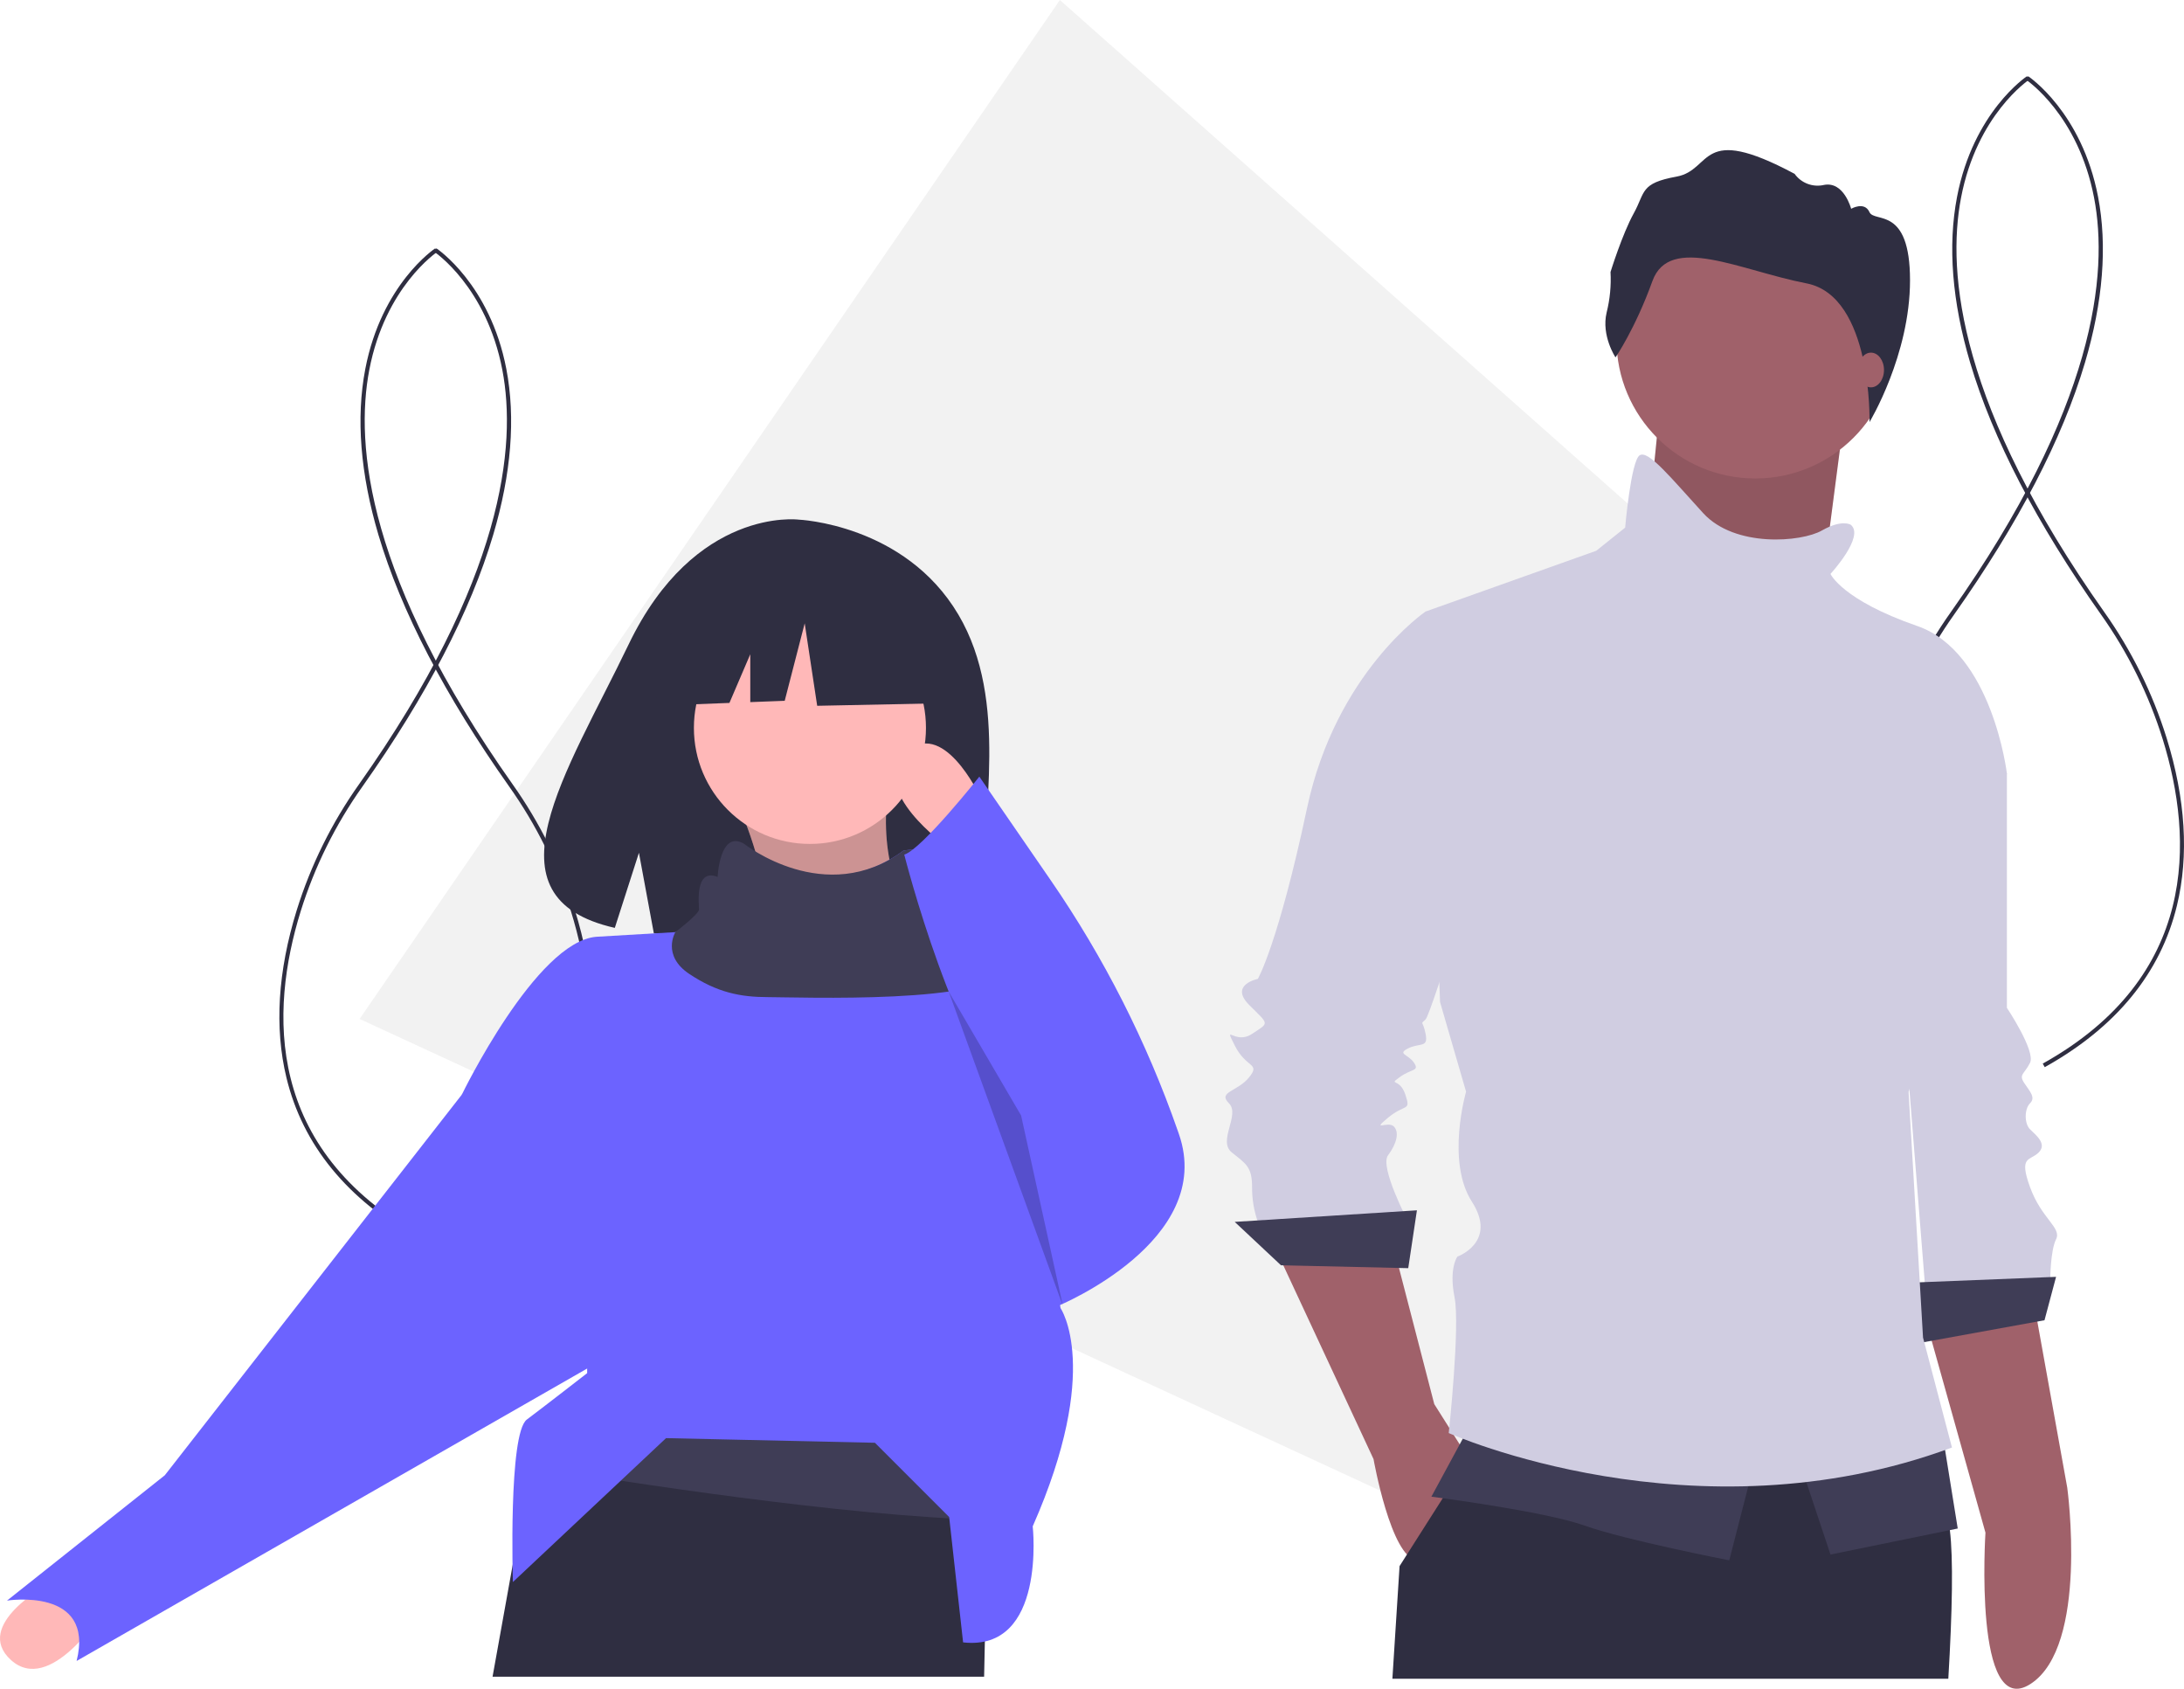
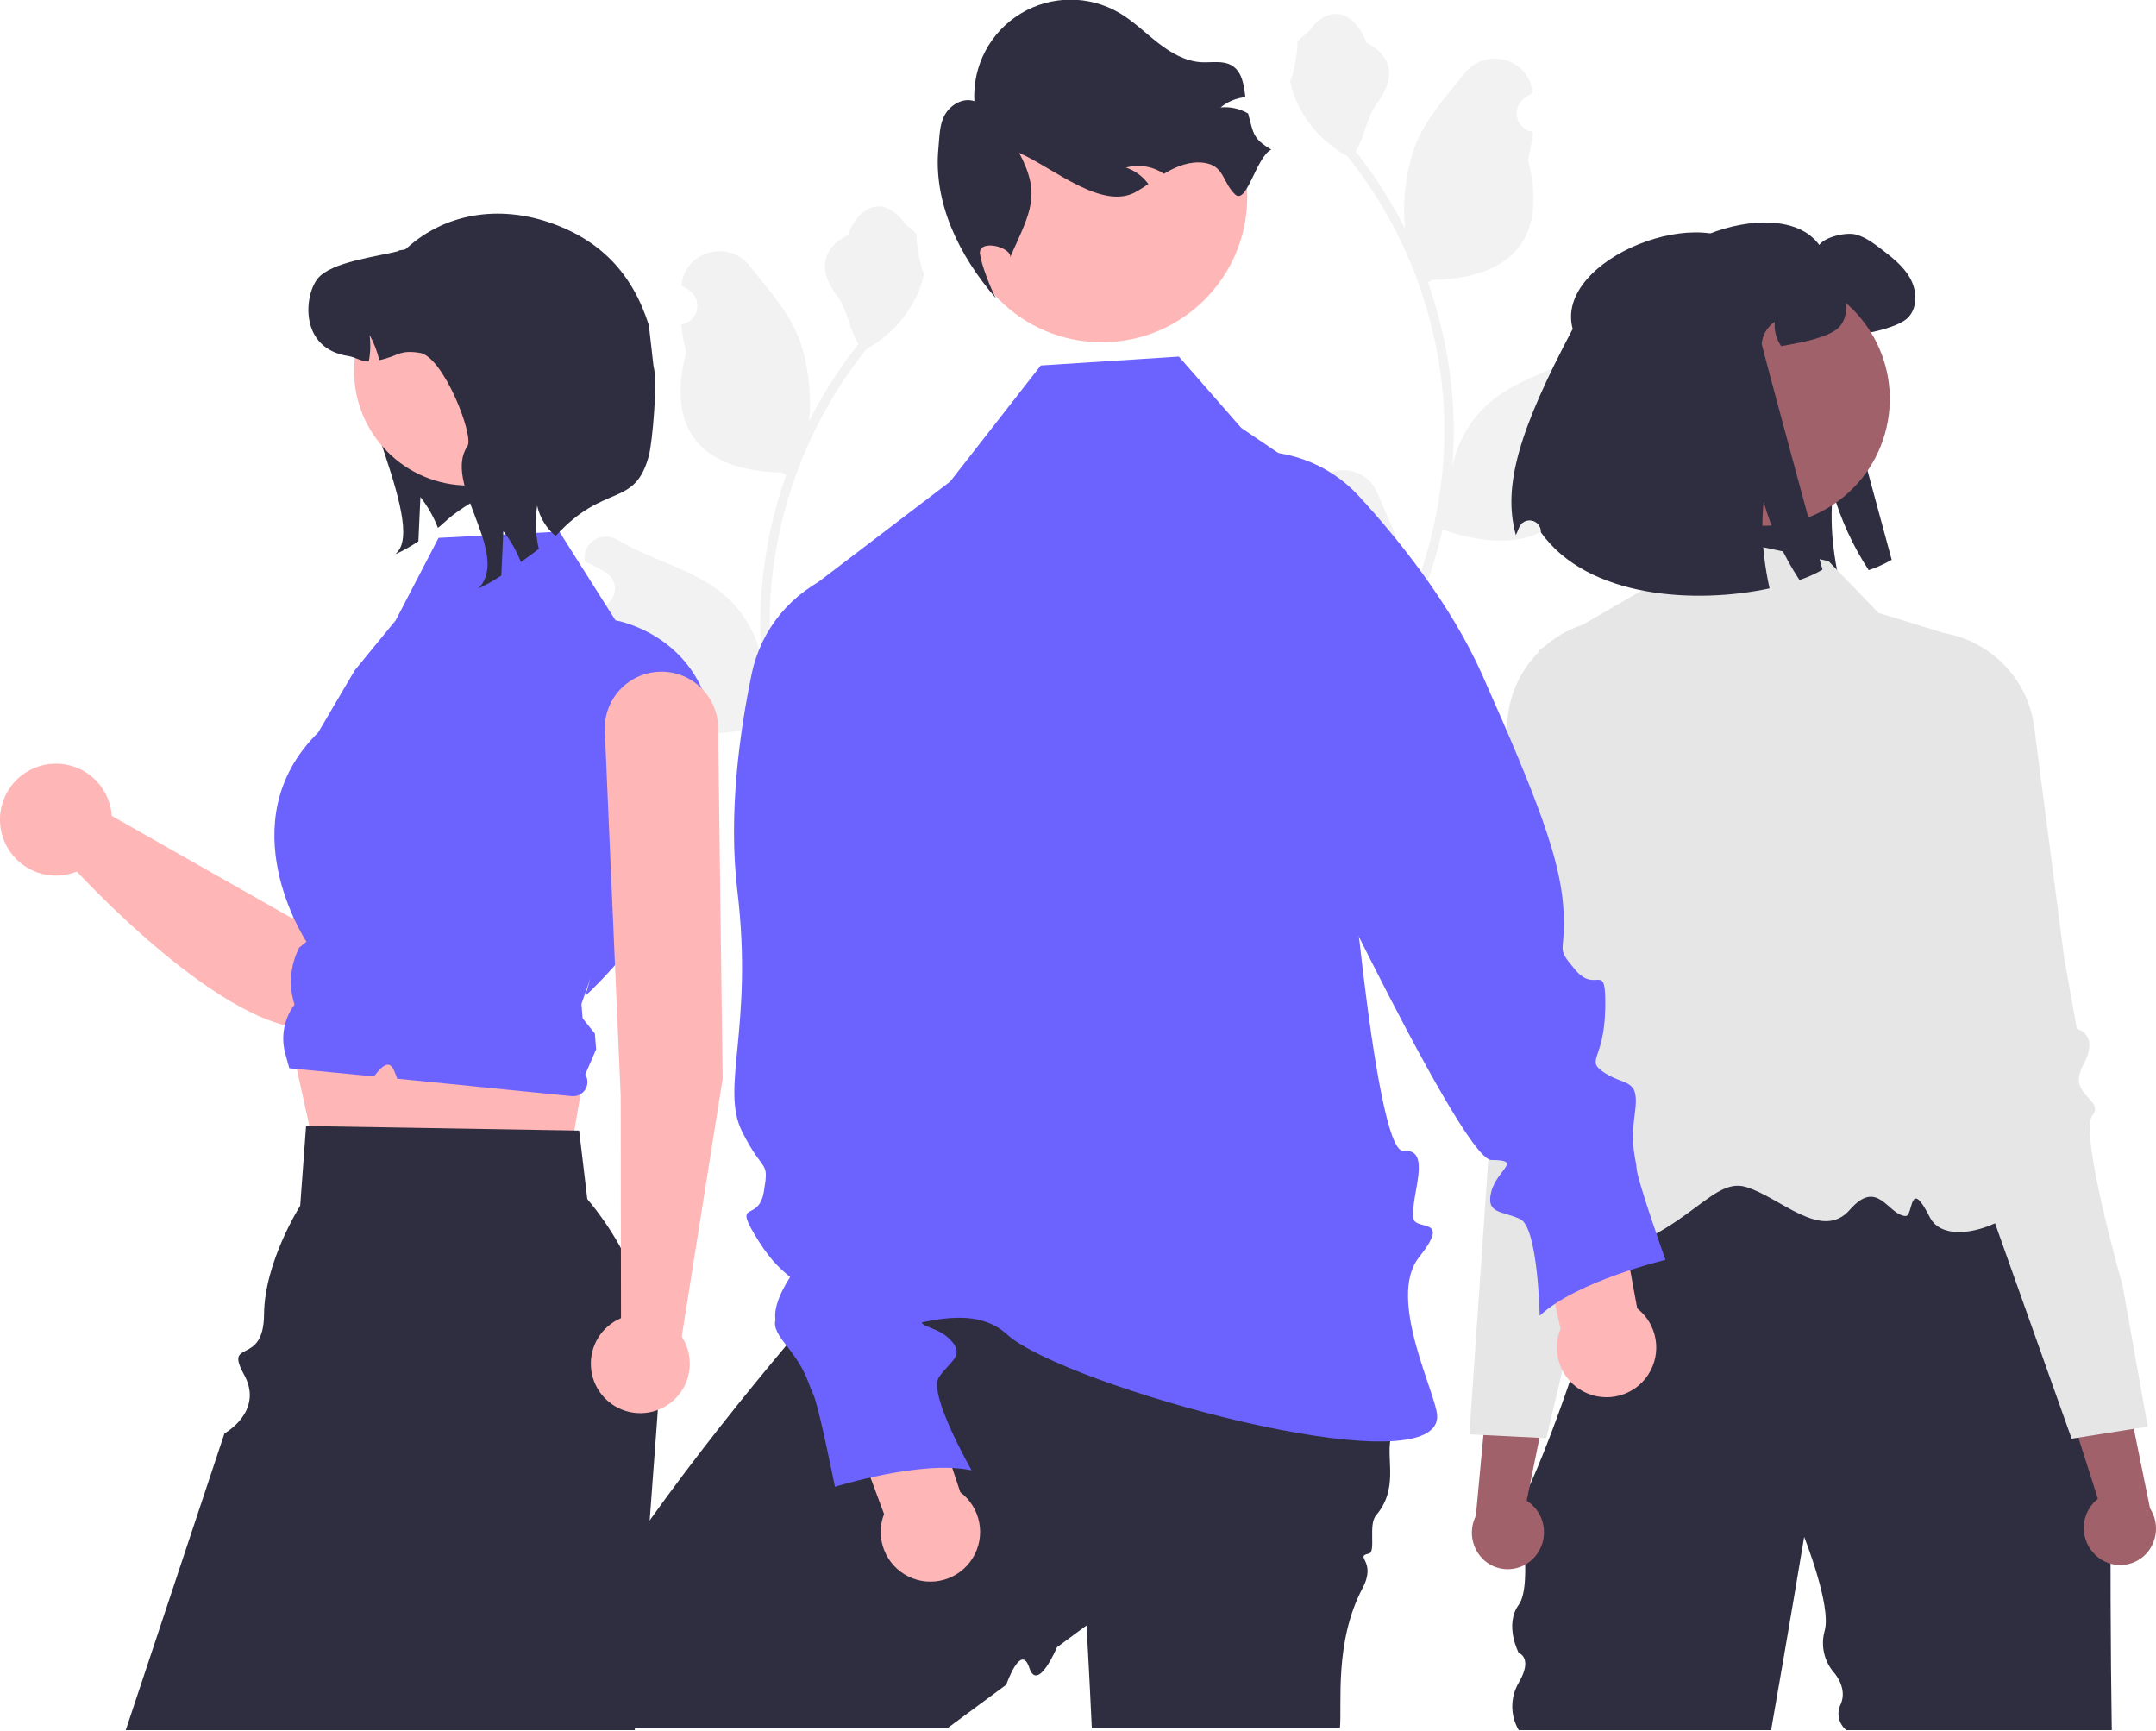
- <svg xmlns="http://www.w3.org/2000/svg" id="a8897f4c-2937-4134-8b3a-fee1040aeff6" data-name="Layer 1" width="1066.106" height="824.2" viewBox="0 0 1066.106 824.2">
-   <polygon points="962.551 394.71 946.672 466.13 933.782 524.07 923.508 570.28 910.626 628.22 868.531 817.51 346.914 576.48 308.572 558.76 260.039 536.33 221.683 518.61 175.551 497.29 201.704 459.24 223.452 427.6 250.965 387.57 272.707 355.95 517.369 0 776.55 229.8 822.703 270.72 859.505 303.35 905.666 344.27 962.551 394.71" fill="#f2f2f2" />
-   <path d="M271.301,642.731C236.421,623.287,214.707,596.74,206.762,563.829c-5.899-24.436-4.204-51.933,5.038-81.728a218.888,218.888,0,0,1,30.439-61.484c70.638-99.986,77.014-165.138,69.923-202.187-7.774-40.623-33.031-57.494-33.286-57.66l1.09-1.677c.261.169,26.184,17.433,34.145,58.88,4.589,23.895,2.43,51.141-6.417,80.981-11.012,37.138-32.484,78.459-63.821,122.816a216.904,216.904,0,0,0-30.163,60.922c-15.158,48.867-17.303,115.997,58.564,158.292Z" transform="translate(-66.94711 -37.90015)" fill="#2f2e41" />
-   <path d="M288.074,642.731C322.954,623.287,344.668,596.74,352.613,563.829c5.899-24.436,4.204-51.933-5.038-81.728a218.888,218.888,0,0,0-30.439-61.484c-70.638-99.986-77.014-165.138-69.923-202.187,7.774-40.623,33.031-57.494,33.286-57.66l-1.09-1.677c-.261.169-26.184,17.433-34.145,58.88-4.589,23.895-2.43,51.141,6.417,80.981,11.012,37.138,32.484,78.459,63.821,122.816a216.904,216.904,0,0,1,30.163,60.922c15.158,48.867,17.303,115.997-58.564,158.292Z" transform="translate(-66.94711 -37.90015)" fill="#2f2e41" />
-   <path d="M1048.301,558.731C1013.421,539.287,991.707,512.74,983.762,479.829c-5.899-24.436-4.204-51.933,5.038-81.728a218.888,218.888,0,0,1,30.439-61.484c70.638-99.986,77.014-165.138,69.923-202.187-7.774-40.623-33.031-57.494-33.286-57.66l1.09-1.677c.261.169,26.184,17.433,34.145,58.88,4.589,23.895,2.43,51.141-6.417,80.981-11.012,37.138-32.484,78.459-63.821,122.816a216.904,216.904,0,0,0-30.163,60.922c-15.158,48.867-17.303,115.997,58.564,158.292Z" transform="translate(-66.94711 -37.90015)" fill="#2f2e41" />
-   <path d="M1065.074,558.731c34.88-19.444,56.594-45.991,64.539-78.902,5.899-24.436,4.204-51.933-5.038-81.728a218.888,218.888,0,0,0-30.439-61.484c-70.638-99.986-77.014-165.138-69.923-202.187,7.774-40.623,33.031-57.494,33.286-57.66l-1.09-1.677c-.261.169-26.184,17.433-34.145,58.88-4.589,23.895-2.43,51.141,6.417,80.981,11.012,37.138,32.484,78.459,63.821,122.816a216.904,216.904,0,0,1,30.163,60.922c15.158,48.867,17.303,115.997-58.564,158.292Z" transform="translate(-66.94711 -37.90015)" fill="#2f2e41" />
-   <path d="M534.762,337.845c-26.207-44.282-78.055-46.345-78.055-46.345s-50.523-6.461-82.933,60.98c-30.209,62.861-71.901,123.554-6.712,138.269l11.775-36.649,7.292,39.378a255.068,255.068,0,0,0,27.892.477c69.812-2.254,136.298.659,134.157-24.392C545.332,436.26,559.978,380.452,534.762,337.845Z" transform="translate(-66.94711 -37.90015)" fill="#2f2e41" />
-   <path d="M427.194,430.522c9.03,19.975,14.725,43.786,18.125,70.234l72.499-4.531c-16.668-23.619-22.202-50.728-15.859-81.562Z" transform="translate(-66.94711 -37.90015)" fill="#ffb8b8" />
-   <path d="M427.194,430.522c9.03,19.975,14.725,43.786,18.125,70.234l72.499-4.531c-16.668-23.619-22.202-50.728-15.859-81.562Z" transform="translate(-66.94711 -37.90015)" opacity="0.2" />
-   <path d="M90.819,810.844s-37.523,20.099-18.482,37.259,44.193-22.714,44.193-22.714Z" transform="translate(-66.94711 -37.90015)" fill="#ffb8b8" />
-   <polygon points="482.591 714.334 482.005 741.792 480.754 801.122 480.754 801.132 480.39 818.314 240.438 818.314 250.19 764.163 250.2 764.123 258.932 715.656 262.829 693.951 262.829 693.941 459.937 666.755 482.591 714.334" fill="#2f2e41" />
-   <path d="M549.537,752.237l-.589,27.459c-69.735-1.79-177.827-18.623-223.071-26.145l3.897-21.704,197.107-27.187Z" transform="translate(-66.94711 -37.90015)" fill="#3f3d56" />
-   <circle cx="395.364" cy="355.24" r="56.64" fill="#ffb8b8" />
-   <path d="M571.06,782.823s6.797,61.171-33.984,56.64l-6.797-61.171L494.029,742.042l-101.952-2.266L317.313,810.01s-2.266-72.499,6.797-79.296,29.453-22.656,29.453-22.656v-11.328L292.391,572.122s36.25-74.765,65.702-77.03l38.515-2.266s13.594-6.797,13.594-9.062-2.266-20.39,9.062-15.859c0,0,1.019-23.245,12.959-16.154,0,0,37.586,29.453,75.739,1.291,0,0,17.785-3.262,15.519,5.8s0,15.859,4.531,15.859,24.922,6.797,24.922,11.328c0,.974,1.473,10.354,3.783,24.468v.023c8.406,51.452,27.935,165.819,27.935,165.819S605.044,705.792,571.06,782.823Z" transform="translate(-66.94711 -37.90015)" fill="#6c63ff" />
-   <path d="M308.25,560.794l-15.859,11.328-144.998,185.779L70.363,819.072s43.046-6.797,33.984,29.453L369.422,696.73Z" transform="translate(-66.94711 -37.90015)" fill="#6c63ff" />
-   <path d="M556.718,510.498v.023c-3.013,17.717-101.204,14.024-114.798,14.024s-24.922-2.266-38.515-11.328-6.797-20.39-6.797-20.39,11.575-8.816,11.575-11.081-2.266-20.39,9.062-15.859c0,0,1.019-23.245,12.959-16.154,0,0,39.605,31.472,77.758,3.31,0,0,17.785-3.262,15.519,5.8s0,15.859,4.531,15.859,24.922,6.797,24.922,11.328C552.935,487.004,554.408,496.383,556.718,510.498Z" transform="translate(-66.94711 -37.90015)" fill="#3f3d56" />
-   <path d="M545.005,425.991s-18.125-38.515-36.25-20.39,20.39,45.312,20.39,45.312Z" transform="translate(-66.94711 -37.90015)" fill="#ffb8b8" />
-   <path d="M545.005,416.929s-27.988,35.37-36.65,38.075c0,0,25.322,100.126,57.04,127.313l18.125,92.89s77.03-31.718,58.906-83.827q-.272-.782-.541-1.554a513.985,513.985,0,0,0-62.098-122.408Z" transform="translate(-66.94711 -37.90015)" fill="#6c63ff" />
-   <polygon points="463.102 483.933 518.839 637.307 498.449 544.417 463.102 483.933" opacity="0.2" />
-   <polygon points="456.229 295.676 405.005 268.845 334.268 279.821 319.632 344.46 356.064 343.059 366.242 319.311 366.242 342.668 383.052 342.021 392.809 304.213 398.907 344.46 458.668 343.241 456.229 295.676" fill="#2f2e41" />
-   <path d="M1007.076,682.238,1036.138,785.909s-5.989,91.827,21.959,73.861c28.6-18.386,17.966-95.819,17.966-95.819L1059.311,670.944Z" transform="translate(-66.94711 -37.90015)" fill="#a0616a" />
-   <path d="M1022.605,391.415l24,24V529.768s14.118,21.176,11.294,26.823-5.647,5.647-2.824,9.882,5.647,7.059,2.824,9.882-2.824,9.882,0,12.706,8.471,7.059,4.235,11.294-9.882,1.412-4.235,16.941,15.529,19.765,12.706,25.412-2.824,19.765-2.824,19.765l-60.706,8.471L994.37,511.415Z" transform="translate(-66.94711 -37.90015)" fill="#d0cde1" />
-   <polygon points="1003.658 623.161 933.07 625.985 935.893 655.632 998.011 644.338 1003.658 623.161" fill="#3f3d56" />
-   <polygon points="809.541 205.986 801.07 290.691 887.188 303.397 893.541 254.692 899.894 205.986 809.541 205.986" fill="#a0616a" />
-   <polygon points="809.541 205.527 801.07 290.233 887.188 302.939 893.541 254.233 899.894 205.527 809.541 205.527" opacity="0.1" />
-   <path d="M689.43,646.944l48,103.059s8.471,48,21.176,49.412,25.412-49.412,25.412-49.412l-16.941-26.823-19.765-76.235Z" transform="translate(-66.94711 -37.90015)" fill="#a0616a" />
-   <path d="M1018.003,857.214H746.635c2.15-34.011,3.503-54.978,3.503-54.978l3.604-5.673,17.475-27.459L783.694,749.498l4.351-6.845,1.615-2.534,17.091-3.119L983.074,704.827a215.426,215.426,0,0,0,12.326,38.109c1.201,2.736,2.493,5.472,3.877,8.177,4.432,8.652,9.843,16.849,16.273,22.886,1.464,1.373,2.524,5.037,3.21,10.671C1020.456,798.47,1019.972,824.132,1018.003,857.214Z" transform="translate(-66.94711 -37.90015)" fill="#2f2e41" />
-   <circle cx="856.835" cy="165.751" r="67.765" fill="#a0616a" />
-   <path d="M772.724,342.003l-9.882-5.647s-43.765,29.647-57.882,96-24,83.294-24,83.294-14.118,2.824-4.235,12.706,9.882,8.471,1.412,14.118-14.118-5.647-8.471,5.647,12.706,8.471,7.059,15.529-15.529,7.059-9.882,12.706-5.647,18.353,1.412,24,9.882,7.059,9.882,16.941a49.993,49.993,0,0,0,2.824,16.941h73.412s-14.118-26.823-9.882-32.471,5.647-11.294,2.824-14.118-11.294,2.824-2.824-4.235,11.294-2.824,8.471-11.294-8.471-4.235-2.824-8.471,9.882-2.824,7.059-7.059-8.471-4.235-2.824-7.059,9.882,0,8.471-7.059-2.824-4.235,0-7.059,32.471-98.823,32.471-101.647S772.724,342.003,772.724,342.003Z" transform="translate(-66.94711 -37.90015)" fill="#d0cde1" />
-   <polygon points="691.659 590.691 602.718 596.338 625.306 617.514 687.424 618.926 691.659 590.691" fill="#3f3d56" />
-   <path d="M784.018,734.473l-18.353,33.882s55.059,7.059,74.823,14.118,70.588,16.941,70.588,16.941L923.782,750.002Z" transform="translate(-66.94711 -37.90015)" fill="#3f3d56" />
-   <polygon points="878.011 712.102 893.541 758.69 955.658 745.984 948.599 702.22 878.011 712.102" fill="#3f3d56" />
-   <path d="M970.37,294.003s-4.235-2.824-14.118,2.824-42.353,8.471-57.882-8.471-26.823-31.059-31.059-28.235-7.059,35.294-7.059,35.294L846.135,306.709l-83.294,29.647,7.059,190.588,12.706,43.765s-9.882,33.882,2.824,53.647-7.059,26.823-7.059,26.823-4.235,5.647-1.412,19.765-2.824,66.353-2.824,66.353,120,53.647,245.646,7.059l-14.118-53.647-7.059-120s7.059-19.765,5.647-28.235,42.353-127.058,42.353-127.058-7.059-59.294-43.765-72-42.353-25.412-42.353-25.412S977.429,299.65,970.37,294.003Z" transform="translate(-66.94711 -37.90015)" fill="#d0cde1" />
-   <path d="M855.548,212.331s-7.037-10.555-4.33-21.923a66.444,66.444,0,0,0,1.895-19.758s5.684-18.404,11.367-28.689,2.977-14.615,20.84-17.863,10.555-26.524,57.649-1.353a13.811,13.811,0,0,0,14.345,5.413c9.744-1.895,13.262,11.638,13.262,11.638s6.496-3.789,8.932,1.624,19.804-3.249,19.804,33.289-19.765,69.176-19.765,69.176,1.449-61.462-30.759-67.687-66.851-24.359-75.242-1.083S855.548,212.331,855.548,212.331Z" transform="translate(-66.94711 -37.90015)" fill="#2f2e41" />
-   <ellipse cx="913.305" cy="180.574" rx="6.353" ry="8.471" fill="#a0616a" />
+ <svg xmlns="http://www.w3.org/2000/svg" id="f1c755e8-67b1-4b9f-9cf5-da7a9f7f80c2" data-name="Layer 1" width="795.105" height="638" viewBox="0 0 795.105 638">
+   <path d="M681.718,323.257a5.09,5.09,0,0,0,3.689-8.823c-.128-.51-.22-.876-.349-1.387q.069-.167.139-.333c4.686-11.174,20.569-11.097,25.215.094,4.124,9.933,9.375,19.882,10.668,30.384a40.44,40.44,0,0,1-.71,13.908,162.132,162.132,0,0,0,14.748-67.338,156.487,156.487,0,0,0-.971-17.458q-.804-7.128-2.231-14.154A164.01,164.01,0,0,0,699.392,188.639a43.648,43.648,0,0,1-18.153-18.834,33.294,33.294,0,0,1-3.028-9.098c.884.116,3.332-13.343,2.666-14.169,1.232-1.869,3.436-2.798,4.781-4.621,6.69-9.07,15.906-7.486,20.717,4.839,10.278,5.187,10.378,13.79,4.071,22.065-4.012,5.264-4.564,12.387-8.084,18.023.362.464.739.913,1.101,1.376a165.07,165.07,0,0,1,17.229,27.295c-1.369-10.691.652-23.571,4.097-31.873,3.921-9.46,11.271-17.427,17.744-25.605,7.774-9.823,23.717-5.536,25.086,6.916q.02.181.039.362-1.442.814-2.823,1.727a6.905,6.905,0,0,0,2.784,12.565l.141.022a68.701,68.701,0,0,1-1.811,10.272c8.303,32.111-9.623,43.807-35.219,44.332-.565.29-1.116.579-1.681.855a168.487,168.487,0,0,1,9.069,42.681,159.804,159.804,0,0,1-.116,25.802l.043-.304a42.227,42.227,0,0,1,14.415-24.383c11.093-9.113,26.766-12.468,38.734-19.793,5.761-3.526,13.143,1.031,12.138,7.71q-.024.16-.049.32a46.377,46.377,0,0,0-5.201,2.506q-1.442.814-2.823,1.727a6.905,6.905,0,0,0,2.784,12.565l.141.022c.101.014.188.029.29.044a68.76,68.76,0,0,1-12.648,19.805c-5.192,28.032-27.491,30.691-51.344,22.528h-.015a168.437,168.437,0,0,1-11.315,33.032H682.731c-.145-.449-.275-.913-.406-1.362a45.926,45.926,0,0,0,11.185-.666c-2.999-3.68-5.998-7.389-8.997-11.069a2.511,2.511,0,0,1-.188-.217c-1.521-1.883-3.057-3.752-4.578-5.636l-.001-.002a67.271,67.271,0,0,1,1.971-17.137Z" transform="translate(-202.4476 -131)" fill="#f2f2f2" />
+   <path d="M807.97,248.644c-7.121-25.963,50.315-48.227,65.397-27.319,2.097-2.972,9.848-4.778,13.404-3.866s6.547,3.191,9.465,5.398c4.012,3.082,8.17,6.273,10.632,10.705,2.48,4.413,2.863,10.432-.474,14.261-2.644,3.046-10.45,5.015-14.425,5.818-2.772.565-5.106,1.021-7.112,1.349a13.598,13.598,0,0,1-2.371-8.991,11.037,11.037,0,0,0-4.814,8.097c-.055.675,22.413,83.342,22.413,83.342a49.005,49.005,0,0,1-8.48,3.811A106.636,106.636,0,0,1,878.382,312.436a92.337,92.337,0,0,0,.255,20.516,112.891,112.891,0,0,0,1.933,11.361c-26.699,5.763-66.856,3.866-84.327-20.644q-.005-.152-.009-.304a4.171,4.171,0,0,0-8.057-1.454c-.424,1.081-.814,2.017-1.162,2.762C781.928,306.473,788.511,285.409,807.97,248.644Z" transform="translate(-202.4476 -131)" fill="#2f2e41" />
+   <path d="M762.537,683.923v.85A3.609,3.609,0,0,1,762.537,683.923Z" transform="translate(-202.4476 -131)" fill="#2f2e41" />
+   <path d="M788.683,536.99a14.52,14.52,0,0,1,2.068-.402Q789.549,536.784,788.683,536.99Z" transform="translate(-202.4476 -131)" fill="#2f2e41" />
+   <path d="M788.078,537.144c.183-.051.388-.103.605-.154C788.481,537.042,788.286,537.081,788.078,537.144Z" transform="translate(-202.4476 -131)" fill="#2f2e41" />
+   <path d="M981.246,769H883.383a7.782,7.782,0,0,1-2.095-9.584c2.673-6.131-2.565-11.734-2.565-11.734a16.645,16.645,0,0,1-3.354-15.341c2.593-9.056-7.568-34.617-7.568-34.617S862.322,730.729,855.61,769H762.537a17.301,17.301,0,0,1,0-17.518c5.424-9.197,0-10.961,0-10.961s-5.424-10.291,0-17.764,0-37.984,0-37.984c.204,1.349,1.75-1.104,4.129-6.246,3.622-7.824,9.157-21.895,14.749-38.23,3.998-11.659,8.029-24.486,11.397-37.028h.008q1.325-4.942,2.51-9.795c1.545-6.344,2.87-12.509,3.875-18.297,2.183-12.468,2.902-23.178,1.226-30.144-1.39-5.797-4.431-8.993-9.68-8.446,2.812-.466,6.933-.907,12.01-1.324.916-.074,1.864-.147,2.845-.229,37.87-2.862,119.121-4.505,119.121-4.505l24.887,44.566,31.518,56.454S980.273,707.281,981.246,769Z" transform="translate(-202.4476 -131)" fill="#2f2e41" />
+   <path d="M876.79,337.907l-57.337-12.163-11.384,22.916L769.731,370.856s24.712,101.043,24.571,115.254c-.358,36.08-58.087,116.96-14.482,110.738s52.462-32.285,66.461-28.164c12.625,3.717,28.04,20.25,38.36,8.425s13.955,1.83,20.481,2.302c3.101.224,1.234-14.931,9.036.471s49.18-5.331,35.156-19.355C925.958,537.172,921.211,365,921.211,365l-26-8Z" transform="translate(-202.4476 -131)" fill="#e6e6e6" />
+   <path d="M768.647,704.852a13.763,13.763,0,0,0-1.417-19.145,13.205,13.205,0,0,0-1.768-1.28l9.587-47.05-22.162-13.264-6.164,65.872a13.725,13.725,0,0,0,3.163,16.455,13.135,13.135,0,0,0,18.529-1.313Q768.532,704.991,768.647,704.852Z" transform="translate(-202.4476 -131)" fill="#a0616a" />
+   <path d="M837.459,456.85c-.139-1.513-2.068-2.199-4.742-3.148a29.325,29.325,0,0,1-7.579-3.589c-5.919-4.276-3.589-8.748-.368-14.929.63-1.202,1.284-2.453,1.897-3.753,1.823-3.851-1.079-19.736-8.642-47.223-2.33-8.462-2.322-14.438-3.933-18.404-1.602-3.965-4.816-5.919-13.572-6.328a40.033,40.033,0,0,0-28.82,10.244c-.213.188-.433.392-.646.589q-.601.564-1.177,1.153a40.003,40.003,0,0,0-11.626,27.503l-.041,1.758-1.807,83.981-5.077,73.696L744.329,659.919l5.183.254,20.685,1.03,2.51.123,5.952-24.969,7.162-30.046,2.633-11.037,8.168-34.24,3.81-16,2.33-9.77.948-3.99,4.627-19.393c.106-.409,10.751-42.408,23.023-49.431C835.939,459.834,837.59,458.313,837.459,456.85Z" transform="translate(-202.4476 -131)" fill="#e6e6e6" />
+   <path d="M975.149,704.351a13.763,13.763,0,0,1-.647-19.186,13.204,13.204,0,0,1,1.62-1.463l-14.584-45.748,20.61-15.568,13.203,64.829a13.725,13.725,0,0,1-1.378,16.7,13.135,13.135,0,0,1-18.563.685Q975.277,704.478,975.149,704.351Z" transform="translate(-202.4476 -131)" fill="#a0616a" />
+   <path d="M985.231,605.084s-16.074-56.554-11.172-62.677-9.576-7.318-3.337-18.72-2.372-13.309-2.372-13.309l-4.673-26.216-8.354-64.393-.253-1.915-2.43-18.734a40.118,40.118,0,0,0-15.819-27.114c-.221-.169-.446-.331-.672-.494q-1.543-1.111-3.152-2.058a40.044,40.044,0,0,0-26.631-5.058c-17.326,2.698-11.933,9.159-14.744,26.468-4.566,28.144-5.751,44.245-3.525,47.883.75,1.225,1.538,2.397,2.29,3.522,3.868,5.807,6.665,9.997,1.236,14.893a29.61,29.61,0,0,1-7.148,4.374c-2.552,1.236-4.399,2.122-4.374,3.641.029,1.471,1.832,2.8,6.662,4.907,5.853,2.561,12.139,12.245,17.287,22.137a244.342,244.342,0,0,1,10.914,24.54l44.253,124.46,7.218,20.297,2.49-.394,20.447-3.242,5.128-.812Z" transform="translate(-202.4476 -131)" fill="#e6e6e6" />
+   <circle cx="852.6" cy="278.107" r="46.778" transform="translate(186.6639 914.8626) rotate(-76.94659)" fill="#a0616a" />
+   <path d="M782.438,252.291c-7.121-25.963,50.315-48.227,65.397-27.319,2.097-2.973,9.848-4.778,13.404-3.866s6.547,3.191,9.465,5.398c4.012,3.082,8.17,6.273,10.632,10.705,2.48,4.413,2.863,10.432-.474,14.261-2.644,3.046-10.45,5.015-14.425,5.818-2.772.565-5.106,1.021-7.112,1.35a13.598,13.598,0,0,1-2.371-8.991,11.037,11.037,0,0,0-4.814,8.097c-.055.675,22.413,83.342,22.413,83.342a49.004,49.004,0,0,1-8.48,3.811,106.636,106.636,0,0,1-13.222-28.814,92.337,92.337,0,0,0,.255,20.516,112.891,112.891,0,0,0,1.933,11.361c-26.699,5.763-66.856,3.866-84.327-20.644q-.005-.152-.009-.304a4.171,4.171,0,0,0-8.057-1.454c-.424,1.081-.814,2.017-1.162,2.762C756.396,310.12,762.98,289.056,782.438,252.291Z" transform="translate(-202.4476 -131)" fill="#2f2e41" />
+   <path d="M799.937,227.835" transform="translate(-202.4476 -131)" fill="#2f2e41" />
+   <path d="M539.704,394.257a5.09,5.09,0,0,1-3.689-8.823c.128-.51.22-.876.349-1.387q-.069-.167-.139-.333c-4.686-11.174-20.569-11.097-25.215.094-4.124,9.933-9.375,19.882-10.668,30.384a40.44,40.44,0,0,0,.71,13.908,162.132,162.132,0,0,1-14.748-67.338,156.49,156.49,0,0,1,.971-17.458q.804-7.128,2.231-14.154a164.01,164.01,0,0,1,32.525-69.512,43.648,43.648,0,0,0,18.153-18.834,33.295,33.295,0,0,0,3.028-9.098c-.884.116-3.332-13.343-2.666-14.169-1.232-1.869-3.436-2.798-4.781-4.621-6.69-9.07-15.906-7.486-20.717,4.839-10.278,5.187-10.378,13.79-4.071,22.065,4.012,5.264,4.564,12.387,8.084,18.023-.362.464-.739.913-1.101,1.376a165.07,165.07,0,0,0-17.229,27.295c1.369-10.691-.652-23.571-4.097-31.873-3.921-9.46-11.271-17.427-17.744-25.605-7.774-9.823-23.717-5.536-25.086,6.916q-.02.181-.039.362,1.442.814,2.823,1.727a6.905,6.905,0,0,1-2.784,12.565l-.141.022a68.7,68.7,0,0,0,1.811,10.272c-8.303,32.111,9.623,43.807,35.219,44.332.565.29,1.116.579,1.681.855a168.487,168.487,0,0,0-9.069,42.681,159.804,159.804,0,0,0,.116,25.802l-.043-.304a42.227,42.227,0,0,0-14.415-24.383c-11.093-9.113-26.766-12.468-38.734-19.793-5.761-3.526-13.143,1.031-12.138,7.71q.024.16.049.32a46.378,46.378,0,0,1,5.201,2.506q1.442.814,2.823,1.727a6.905,6.905,0,0,1-2.784,12.565l-.141.022c-.101.014-.188.029-.29.044a68.76,68.76,0,0,0,12.648,19.805c5.192,28.032,27.491,30.691,51.344,22.528h.015a168.437,168.437,0,0,0,11.315,33.032h40.42c.145-.449.275-.913.406-1.362a45.926,45.926,0,0,1-11.185-.666c2.999-3.68,5.998-7.389,8.997-11.069a2.513,2.513,0,0,0,.188-.217c1.521-1.883,3.057-3.752,4.578-5.636l.001-.002a67.271,67.271,0,0,0-1.971-17.137Z" transform="translate(-202.4476 -131)" fill="#f2f2f2" />
+   <path d="M718.993,642.558s-1.504,7.62-3.736,19.172c-1.528,7.912,2.954,18.27-5.357,28.084-2.939,3.471.061,13.471-2.625,14.06-5.597,1.227,3.042,2.579-2.341,12.769-10.487,19.85-7.52,42.778-8.342,51.642H605.096c-1.006-21.927-1.962-37.895-1.962-37.895l-10.884,8.039s-7.151,16.958-10.22,7.549-8.482,6.265-8.482,6.265l-21.716,16.041H397.408c8.879-22.99,25.803-50.248,44.574-76.558,16.924-23.701,35.344-46.626,50.755-64.956.695-.842,1.398-1.668,2.085-2.485,18.911-22.385,32.785-37.314,32.785-37.314l23.448,6.81Z" transform="translate(-202.4476 -131)" fill="#2f2e41" />
+   <path d="M637.192,262.484l-50.922,3.285L552.855,308.566l-55.599,42.368,35.276,107.361s-1.737,54.868-7.674,61.762-15.793-1.319-5.937,13.465,9.856,31.29,9.856,31.29-56.161,46.736-36.138,59.056,60.466-19.712,81.155-.821,158.128,56.93,158.672,30.389c.157-7.662-18.876-43.518-6.691-58.834s-1.361-9.467-2.085-14.39c-1.182-8.04,7.281-25.755-3.724-24.84s-21.818-135.723-21.818-135.723l8.035-99.67L660.19,288.766Z" transform="translate(-202.4476 -131)" fill="#6c63ff" />
+   <path d="M556.591,681.252l-17.261-51.96-31.058,5.719,20.204,54.286a18.329,18.329,0,1,0,28.115-8.045Z" transform="translate(-202.4476 -131)" fill="#ffb6b6" />
+   <path d="M510.662,342.572l-.819.341a50.767,50.767,0,0,0-30.161,36.505c-4.402,21.071-8.734,51.548-5.309,80.086,6.048,50.402-6.346,72.578,1.718,88.707s10.08,10.08,8.064,22.177-12.096,2.016-2.016,18.145S498.267,600.628,494.235,608.692s-10.08,8.064-2.016,18.145,8.064,14.112,10.08,18.145,8.064,34.273,8.064,34.273,32.257-10.08,50.402-6.048c0,0-16.129-28.225-12.096-34.273s10.08-8.064,4.032-14.112-16.129-4.032-6.048-10.08,1.837-128.856,1.837-128.856Z" transform="translate(-202.4476 -131)" fill="#6c63ff" />
+   <path d="M777.96,620.969,766.178,567.5l29.606-10.992,10.445,56.974a18.329,18.329,0,1,1-28.269,7.487Z" transform="translate(-202.4476 -131)" fill="#ffb6b6" />
+   <path d="M658.088,298.133l.878-.126a50.767,50.767,0,0,1,44.6,15.91c14.571,15.844,33.898,39.804,45.571,66.07,20.615,46.389,28.508,67.502,29.84,85.485s-3.496,13.82,4.43,23.178,11.422-4.463,11.023,14.553-7.659,18.649-.066,23.511S807.151,528.478,805.386,541.266s.3,16.251.633,20.747,10.624,33.568,10.624,33.568-32.869,7.86-46.389,20.615c0,0-.6-32.503-7.161-35.633s-12.788-1.765-10.69-10.057,11.789-11.722.033-11.756-82.391-151.713-82.391-151.713Z" transform="translate(-202.4476 -131)" fill="#6c63ff" />
+   <circle cx="406.351" cy="72.599" r="53.607" fill="#ffb6b6" />
+   <path d="M671.283,186.18c-5.506,2.511-9.074,20.694-13.402,16.467s-4.039-9.729-9.874-11.289c-4.712-1.265-9.783.181-14.08,2.461-.767.402-1.511.84-2.236,1.275-.479-.32-.955-.621-1.466-.898a17.033,17.033,0,0,0-12.537-1.41,16.713,16.713,0,0,1,8.259,6.087c-1.438.964-2.895,1.93-4.386,2.787-12.45,7.185-30.166-8.438-43.271-14.307,8.209,15.404,4.167,21.784-2.961,37.715l-.246.907c.405-3.993-11.95-6.968-11.234-1.348.509,3.991,3.962,12.861,5.897,16.384-13.778-15.932-23.194-35.428-21.207-55.54.432-4.225.302-8.683,2.481-12.35,2.181-3.648,6.729-6.208,10.753-4.817a35.542,35.542,0,0,1,53.507-32.524c5.145,3.019,9.44,7.288,14.155,10.971,4.715,3.683,10.151,6.893,16.13,7.197,3.793.183,7.921-.743,11.18,1.221,3.775,2.28,4.421,7.052,4.988,11.645a17.014,17.014,0,0,0-9.167,3.815A16.648,16.648,0,0,1,662.587,172.78a1.036,1.036,0,0,1,.164.093C664.747,180.463,664.543,182.146,671.283,186.18Z" transform="translate(-202.4476 -131)" fill="#2f2e41" />
+   <path d="M362.616,247.468c-.828,1.929-26.35,1.722-27.519,3.44-9.012,13.261,23.476,69.682,14.463,82.96l-1.256,1.496a59.329,59.329,0,0,0,8.445-4.764c.241-5.435.482-10.887.74-16.322a44.862,44.862,0,0,1,6.467,11.369c2.098-1.479,3.82-4.221,12.814-9.614a56.406,56.406,0,0,1,12.464-10.26Z" transform="translate(-202.4476 -131)" fill="#2f2e41" />
+   <path d="M381.149,356.148a21.138,21.138,0,0,0-32.024,12.504l-38.785,101.058-66.667-37.849a20.64,20.64,0,1,0-12.877,20.529c14.04,14.984,74.906,76.419,100.104,52.415,21.18-20.177,51.746-98.374,59.104-125.377A21.14,21.14,0,0,0,381.149,356.148Z" transform="translate(-202.4476 -131)" fill="#ffb6b6" />
+   <polygon points="105.874 378.039 118.113 433.359 207.611 441.455 215.836 393.286 105.874 378.039" fill="#ffb6b6" />
+   <path d="M445.032,650.901c-.041.793-.09,1.578-.147,2.371-.858,11.462-1.84,24.683-2.902,39.17-1.676,22.99-3.548,49.169-5.437,76.558H248.822l36.407-109.429s14.7-8.094,7.216-21.69,7.242-2.762,7.379-22.179,13.333-40.075,13.333-40.075l2.167-29.4,1.235.025,97.692,1.627,1.782.033,3,25.239a111.583,111.583,0,0,1,25.999,77.751Z" transform="translate(-202.4476 -131)" fill="#2f2e41" />
+   <path d="M364.18,329.338l44.548-2.295L429.419,359.738s38.931,6.509,36.232,52.384-47.367,86.131-47.367,86.131l1.909-6.546-3.316,9.476.425,5.321,4.524,5.635.466,5.827-4.008,9.22v0a5.268,5.268,0,0,1-4.995,8.03L348.921,528.765c-1.465-4.031-2.641-8.855-8.516-.825l-6.064-.587-25.206-2.442-1.484-5.405a20.937,20.937,0,0,1,3.406-18.059l0,0,0,0a27.616,27.616,0,0,1,1.598-20.735l.121-.242,2.677-2.231s-29.285-43.996,4.333-77.134l13.493-22.938L348.377,359.748Z" transform="translate(-202.4476 -131)" fill="#6c63ff" />
+   <circle cx="172.82" cy="136.795" r="42.243" fill="#ffb6b6" />
+   <path d="M407.351,328.65a20.345,20.345,0,0,1-6.811-11.18,43.712,43.712,0,0,0,.602,15.961c-2.288,1.72-4.506,3.354-6.605,4.833a44.862,44.862,0,0,0-6.467-11.369c-.258,5.435-.499,10.887-.74,16.322a59.329,59.329,0,0,1-8.445,4.764l1.256-1.496c9.012-13.278-14.31-37.718-5.297-50.979,2.528-3.715-8.892-33.074-17.595-34.399-7.74-1.17-7.413,1.066-14.912,2.7a37.524,37.524,0,0,0-3.595-9.305,30.744,30.744,0,0,1-.292,9.804c-2.666.103-4.763-1.595-7.602-2.03-18.111-2.769-16.271-22.359-11.231-28.568,5.057-6.192,21.843-8.049,29.583-10.062.705-.688,2.305-.258,3.01-.912,14.833-13.575,34.671-15.823,52.523-9.806,19.038,6.416,30.908,18.835,37,37.979l1.747,15.32c1.568,4.926-.404,27.846-1.747,32.838C436.513,318.471,425.396,308.784,407.351,328.65Z" transform="translate(-202.4476 -131)" fill="#2f2e41" />
+   <path d="M468.946,528.788l-1.663-129.524a20.908,20.908,0,0,0-20.906-20.578h-0a20.908,20.908,0,0,0-20.879,22.017l5.852,134.491.111,81.871a18.245,18.245,0,1,0,22.4,6.822Z" transform="translate(-202.4476 -131)" fill="#ffb6b6" />
</svg>
